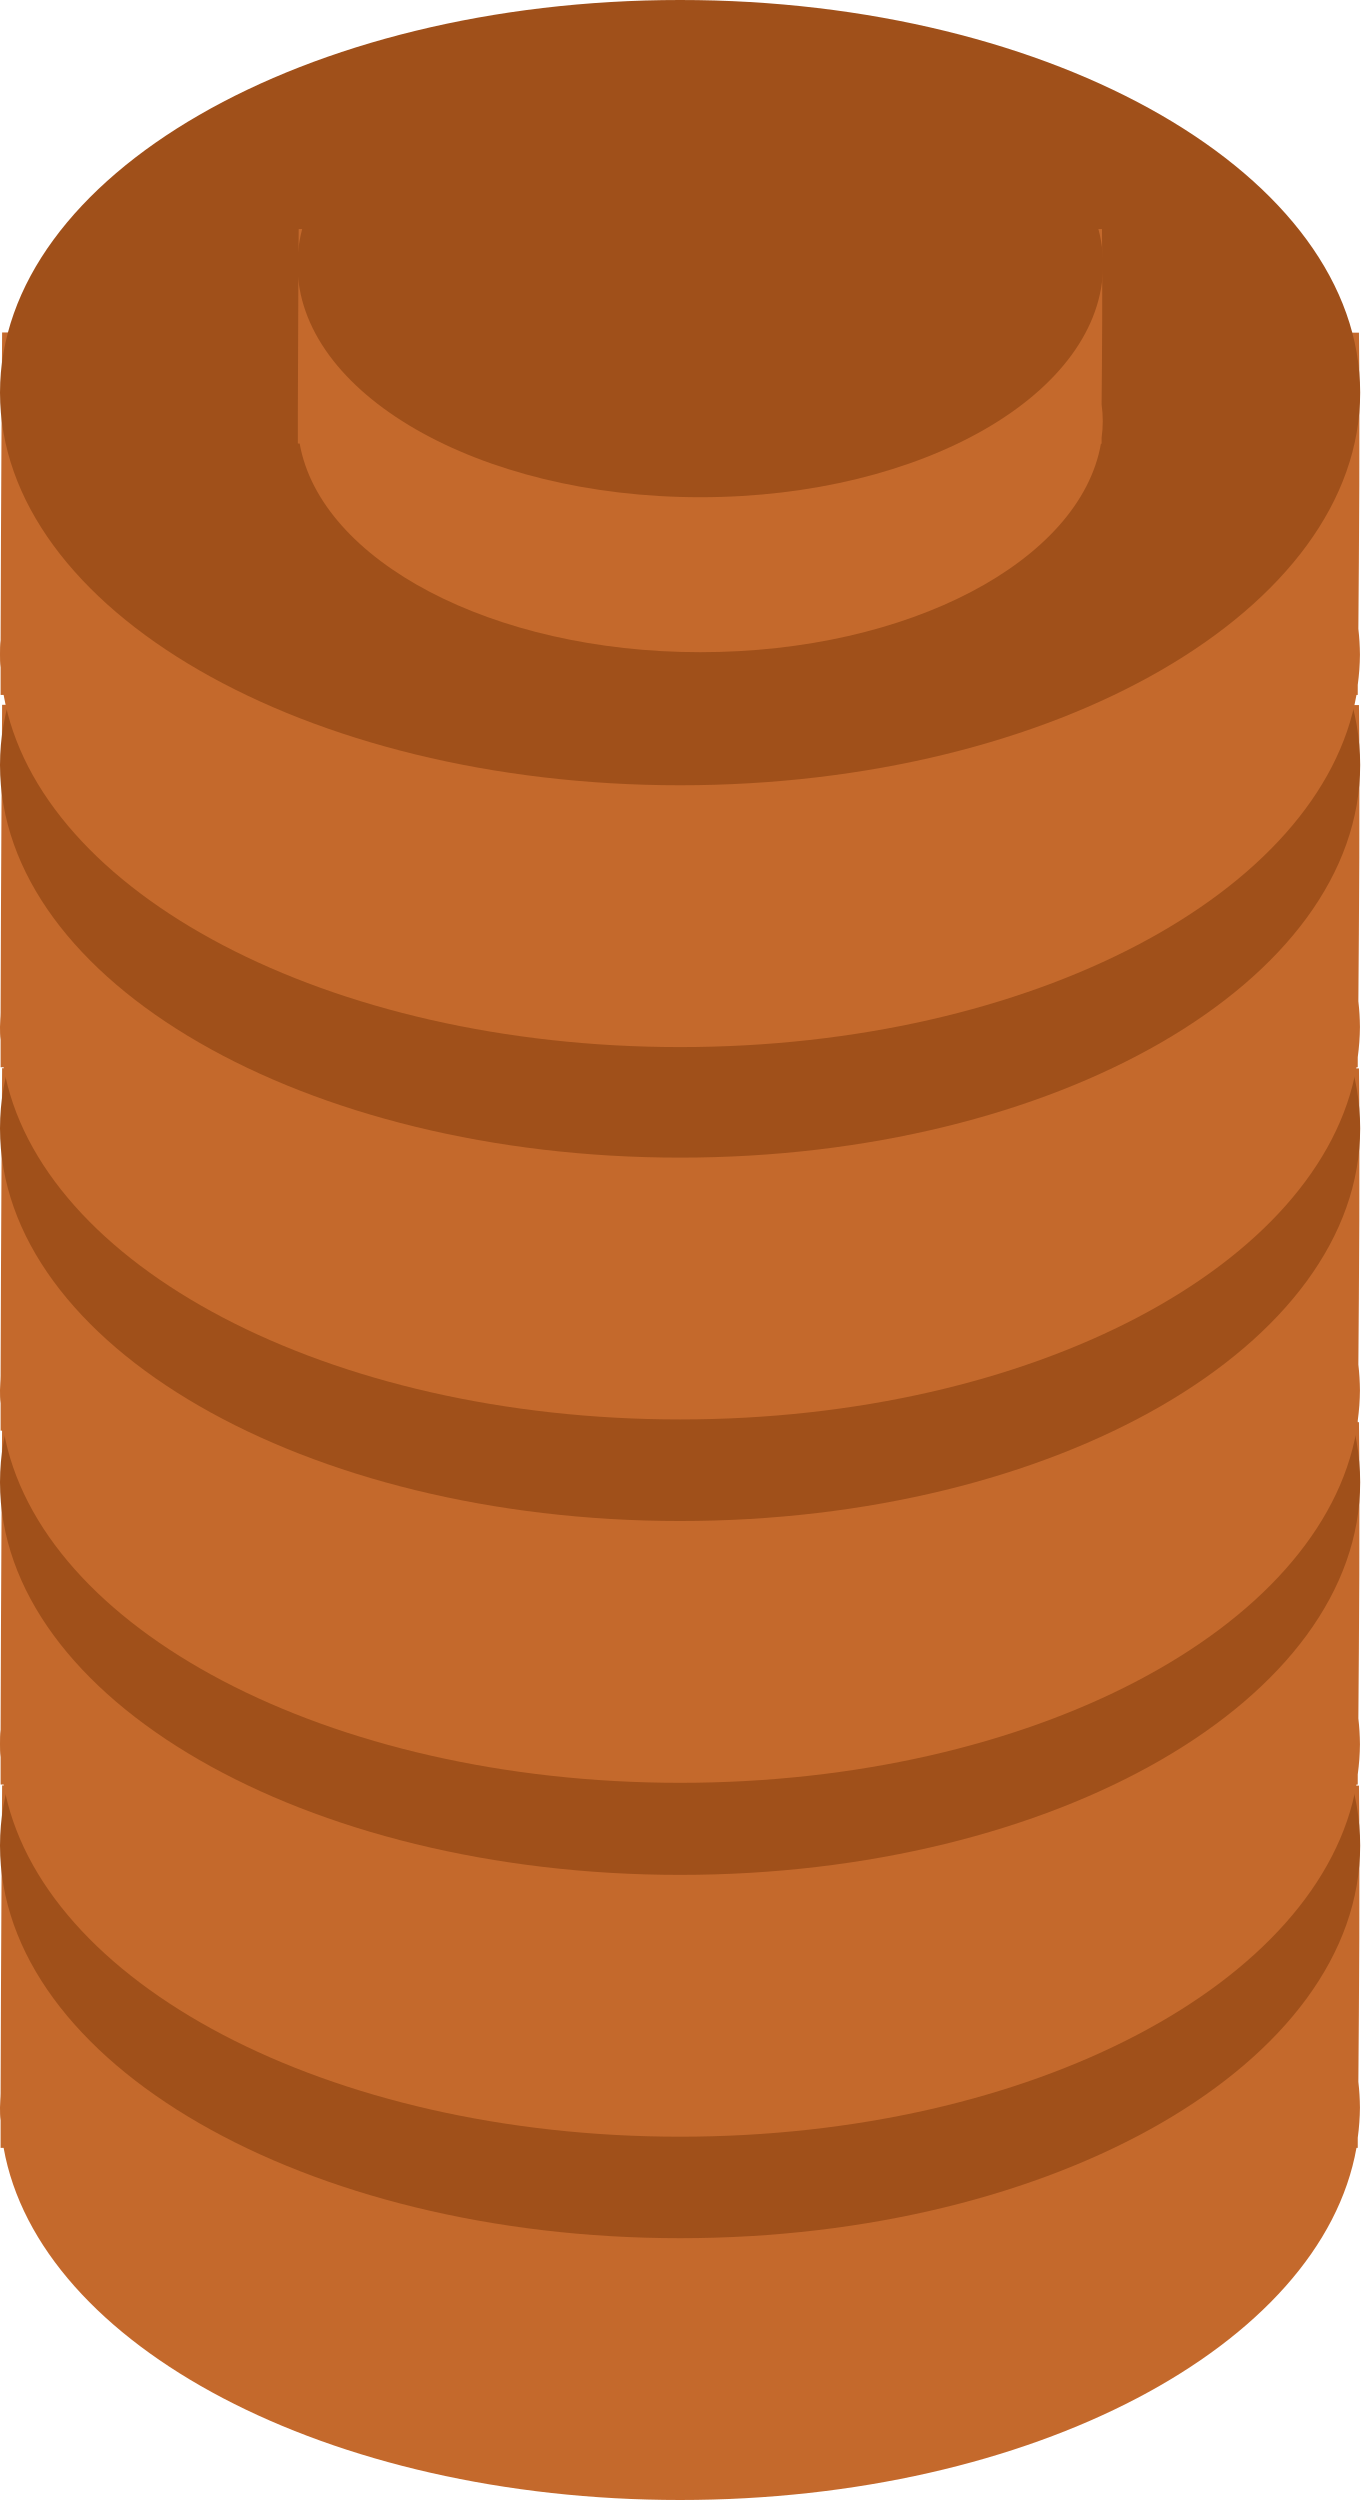
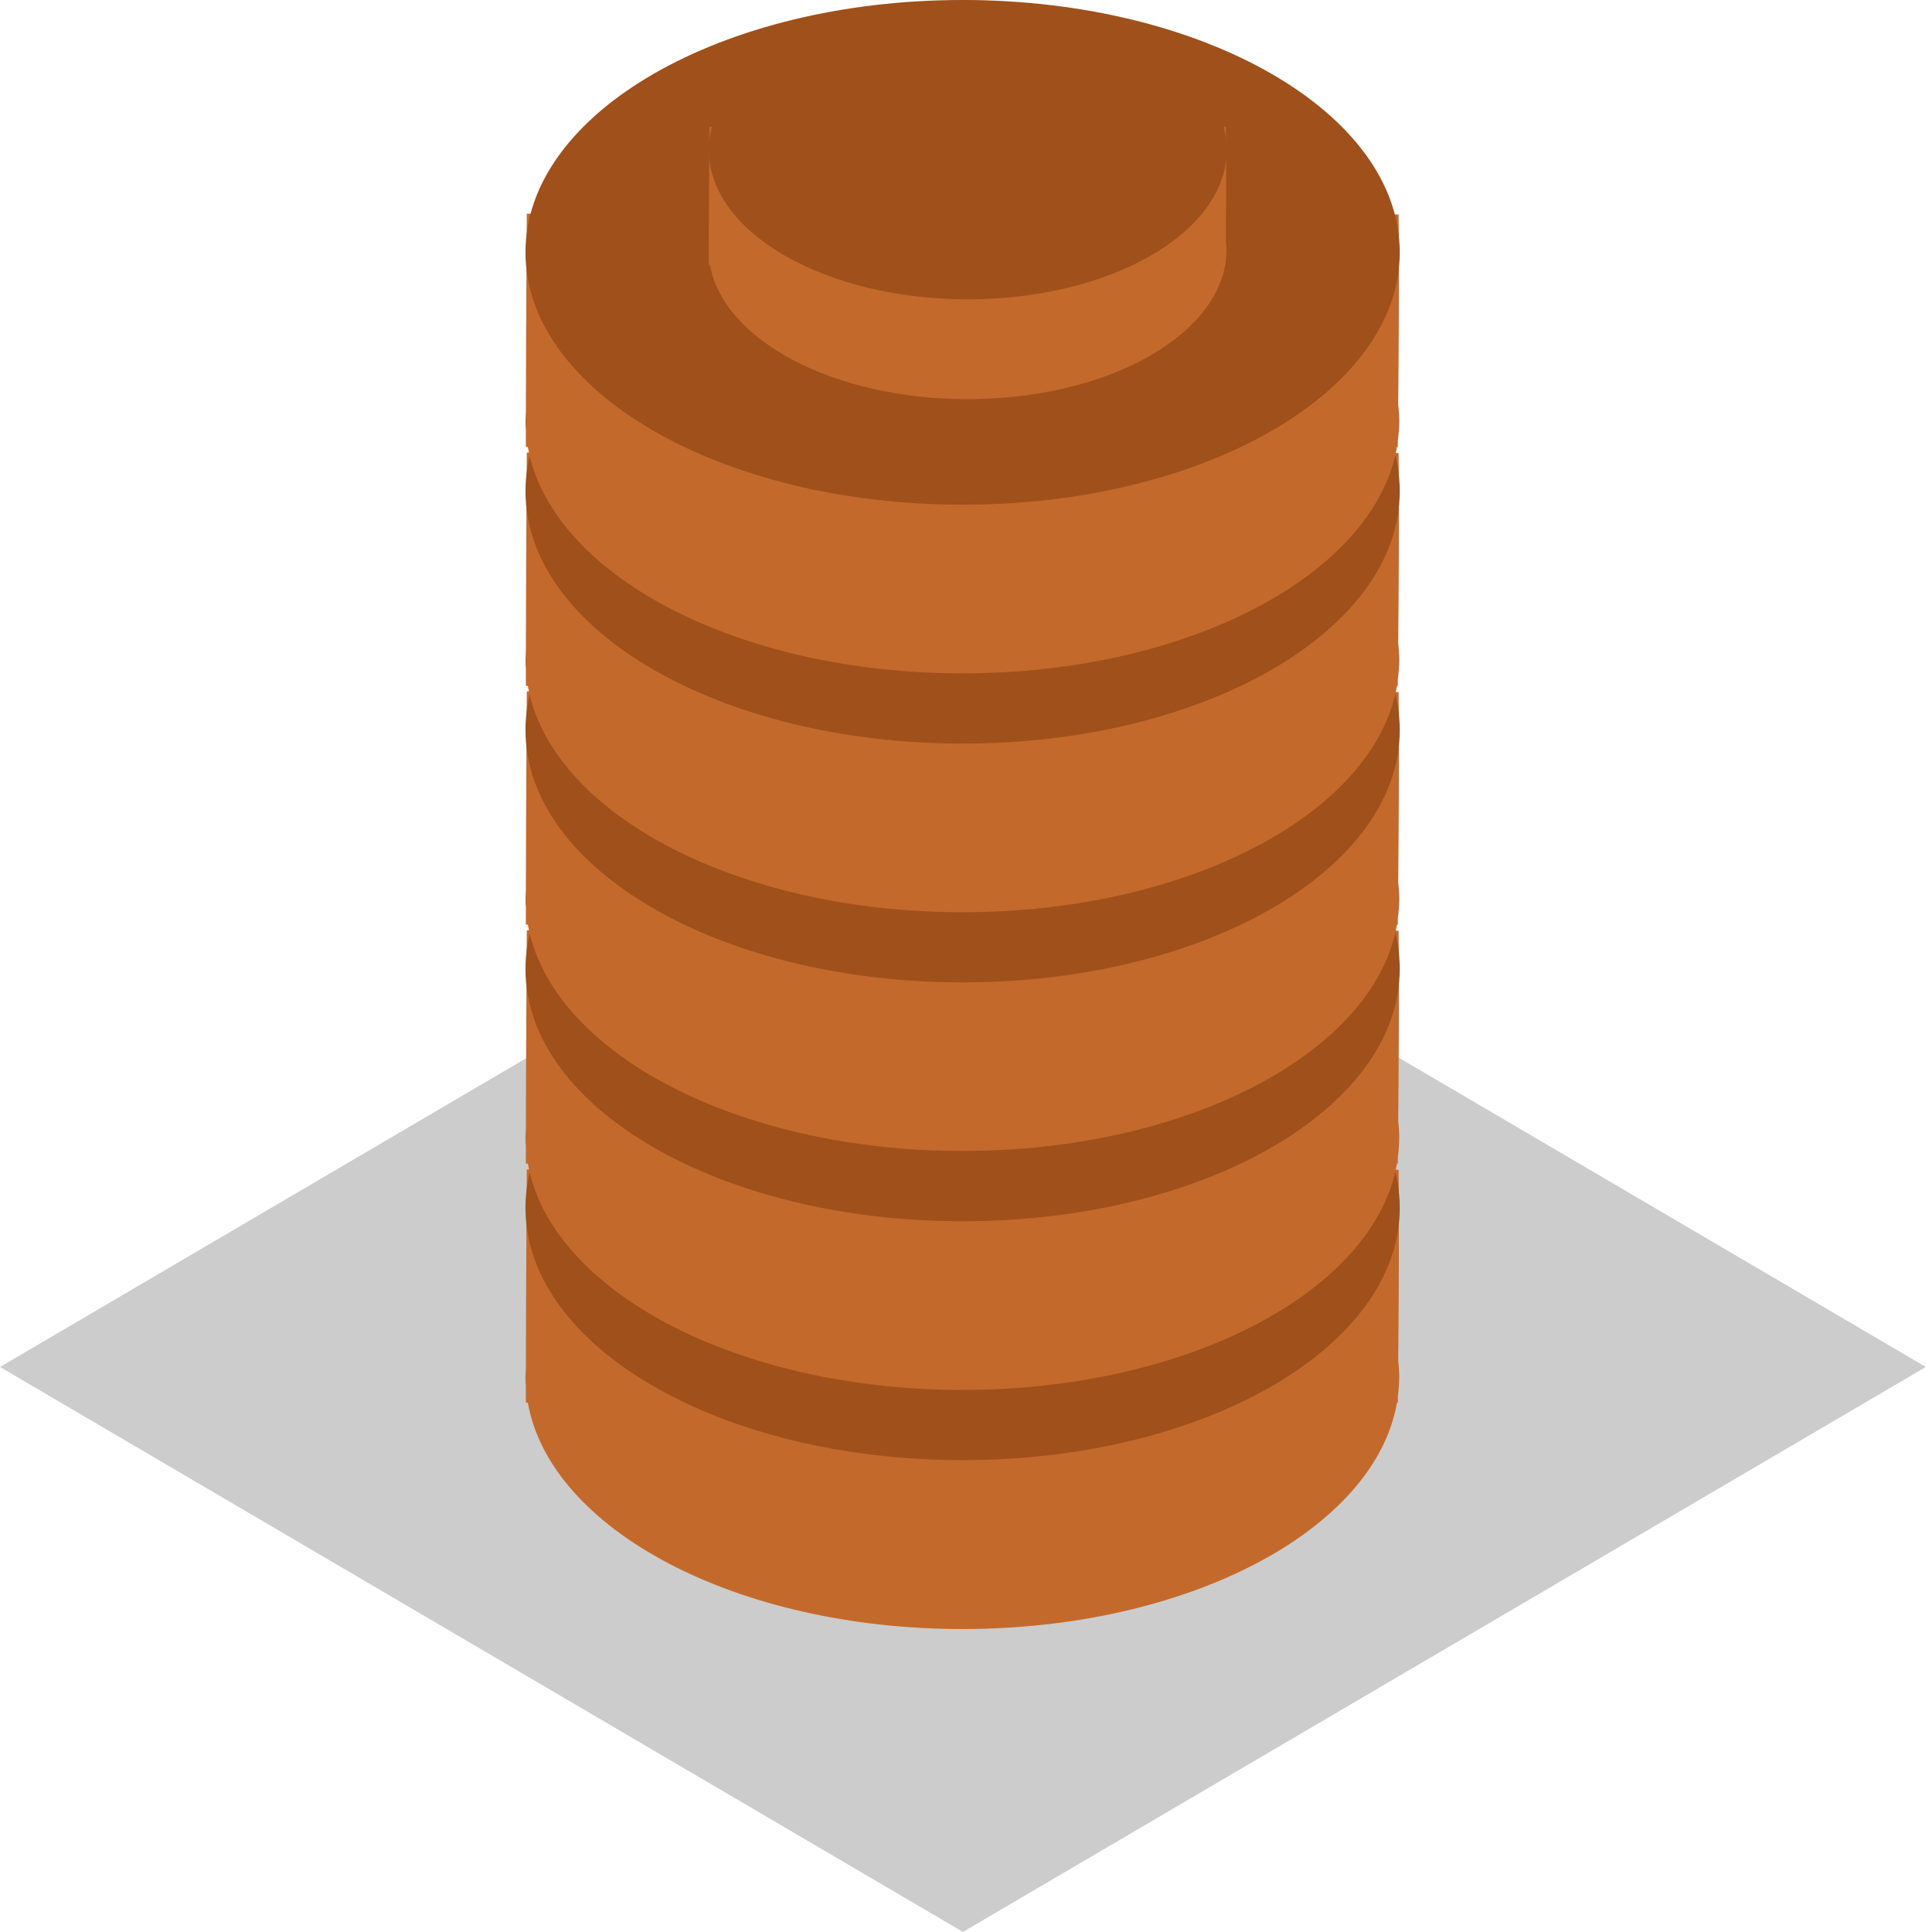
- <svg xmlns="http://www.w3.org/2000/svg" viewBox="0 0 180.37 331.54">
+ <svg xmlns="http://www.w3.org/2000/svg" viewBox="0 0 301.34 302.33">
  <defs>
-     <style>.a{fill:#c4692c;}.b{fill:#a0501a;}</style>
+     <style>.a{fill:#ccc;}.b{fill:#c4692c;}.c{fill:#a0501a;}</style>
  </defs>
-   <path class="a" d="M.28,236.77s-.16,23.88-.2,40.81c0,.63-.08,1.26-.08,1.89s0,1.16.08,1.73c0,1.28,0,2.5,0,3.64H.48c4.65,26.24,43,46.7,89.71,46.7s85.05-20.46,89.7-46.7h.17s0-.47,0-1.34a31.72,31.72,0,0,0,.29-4,32.37,32.37,0,0,0-.21-3.42c.09-10.28.21-27.38.08-39.28" />
-   <ellipse class="b" cx="90.19" cy="244.75" rx="90.19" ry="52.07" />
-   <path class="a" d="M.28,188.59S.12,212.47.08,229.4C0,230,0,230.65,0,231.29s0,1.15.08,1.73c0,1.28,0,2.5,0,3.64H.48c4.65,26.23,43,46.7,89.71,46.7s85.05-20.47,89.7-46.7h.17s0-.48,0-1.35a31.7,31.7,0,0,0,.29-4,32.72,32.72,0,0,0-.21-3.43c.09-10.27.21-27.38.08-39.27" />
-   <ellipse class="b" cx="90.19" cy="196.57" rx="90.19" ry="52.07" />
-   <path class="a" d="M.28,141.66s-.16,23.88-.2,40.81c0,.63-.08,1.26-.08,1.89s0,1.15.08,1.73c0,1.28,0,2.5,0,3.64H.48c4.65,26.23,43,46.7,89.71,46.7s85.05-20.47,89.7-46.7h.17s0-.48,0-1.34a31.72,31.72,0,0,0,.29-4,32.72,32.72,0,0,0-.21-3.43c.09-10.27.21-27.38.08-39.27" />
-   <ellipse class="b" cx="90.19" cy="149.64" rx="90.19" ry="52.07" />
-   <path class="a" d="M.28,93.47s-.16,23.88-.2,40.81c0,.63-.08,1.26-.08,1.89s0,1.16.08,1.73c0,1.28,0,2.5,0,3.64H.48c4.65,26.24,43,46.7,89.71,46.7s85.05-20.46,89.7-46.7h.17s0-.47,0-1.34a31.72,31.72,0,0,0,.29-4,32.37,32.37,0,0,0-.21-3.42c.09-10.28.21-27.38.08-39.28" />
-   <ellipse class="b" cx="90.19" cy="101.45" rx="90.19" ry="52.07" />
-   <path class="a" d="M.28,44.09S.12,68,.08,84.9C0,85.53,0,86.16,0,86.79s0,1.15.08,1.73c0,1.28,0,2.5,0,3.64H.48c4.65,26.23,43,46.7,89.71,46.7s85.05-20.47,89.7-46.7h.17s0-.48,0-1.34a31.72,31.72,0,0,0,.29-4,32.72,32.72,0,0,0-.21-3.43c.09-10.27.21-27.38.08-39.27" />
-   <ellipse class="b" cx="90.19" cy="52.07" rx="90.19" ry="52.07" />
-   <path class="a" d="M39.61,30.38s-.09,14.14-.11,24.17c0,.38,0,.75,0,1.12s0,.69,0,1v2.15h.24c2.76,15.54,25.5,27.67,53.14,27.67S143.26,74.39,146,58.85h.09s0-.28,0-.79a15.94,15.94,0,0,0,0-4.42c.06-6.08.13-16.22.05-23.26" />
-   <ellipse class="b" cx="92.87" cy="35.1" rx="53.42" ry="30.84" />
+   <polygon class="a" points="150.67 125.5 0 213.91 150.67 302.32 301.34 213.91 150.67 125.5" />
+   <path class="b" d="M82.43,183s-.12,18.11-.15,31c0,.48-.06.95-.06,1.43s0,.88.06,1.31c0,1,0,1.9,0,2.76h.31c3.53,19.9,32.65,35.42,68,35.42s64.51-15.52,68-35.42h.13s0-.36,0-1a22.27,22.27,0,0,0,.22-3.06,22.54,22.54,0,0,0-.16-2.6c.08-7.79.17-20.76.06-29.78" />
+   <ellipse class="c" cx="150.62" cy="189" rx="68.4" ry="39.49" />
+   <path class="b" d="M82.43,145.57s-.12,18.11-.15,31c0,.48-.06,1-.06,1.44s0,.87.06,1.31c0,1,0,1.89,0,2.76h.31c3.53,19.9,32.65,35.42,68,35.42s64.51-15.52,68-35.42h.13s0-.36,0-1a21.23,21.23,0,0,0,.06-5.65c.08-7.8.17-20.77.06-29.79" />
+   <ellipse class="c" cx="150.62" cy="151.62" rx="68.4" ry="39.49" />
+   <path class="b" d="M82.43,108.19s-.12,18.11-.15,31c0,.47-.06.95-.06,1.43s0,.88.06,1.31c0,1,0,1.9,0,2.76h.31c3.53,19.9,32.65,35.42,68,35.42s64.51-15.52,68-35.42h.13s0-.36,0-1a22.12,22.12,0,0,0,.22-3,22.54,22.54,0,0,0-.16-2.6c.08-7.79.17-20.77.06-29.79" />
+   <ellipse class="c" cx="150.62" cy="114.24" rx="68.4" ry="39.49" />
+   <path class="b" d="M82.43,70.82s-.12,18.11-.15,31c0,.48-.06,1-.06,1.43s0,.88.06,1.32c0,1,0,1.89,0,2.76h.31c3.53,19.89,32.65,35.42,68,35.42s64.51-15.53,68-35.42h.13s0-.37,0-1a22.27,22.27,0,0,0,.22-3.06,22.54,22.54,0,0,0-.16-2.6c.08-7.79.17-20.76.06-29.78" />
+   <ellipse class="c" cx="150.62" cy="76.87" rx="68.4" ry="39.49" />
+   <path class="b" d="M82.43,33.44s-.12,18.11-.15,31c0,.48-.06,1-.06,1.44s0,.87.06,1.31c0,1,0,1.9,0,2.76h.31c3.53,19.9,32.65,35.42,68,35.42s64.51-15.52,68-35.42h.13s0-.36,0-1a22.12,22.12,0,0,0,.22-3,22.4,22.4,0,0,0-.16-2.6c.08-7.79.17-20.77.06-29.79" />
+   <ellipse class="c" cx="150.62" cy="39.49" rx="68.4" ry="39.49" />
+   <path class="b" d="M111,19.86s-.07,10.73-.09,18.34c0,.28,0,.56,0,.85s0,.52,0,.78v1.63h.18c2.09,11.79,19.34,21,40.31,21s38.21-9.19,40.31-21h.07s0-.21,0-.6a13.65,13.65,0,0,0,.13-1.81,13.13,13.13,0,0,0-.1-1.54c.05-4.62.1-12.3,0-17.65" />
+   <ellipse class="c" cx="151.43" cy="23.45" rx="40.52" ry="23.39" />
</svg>
